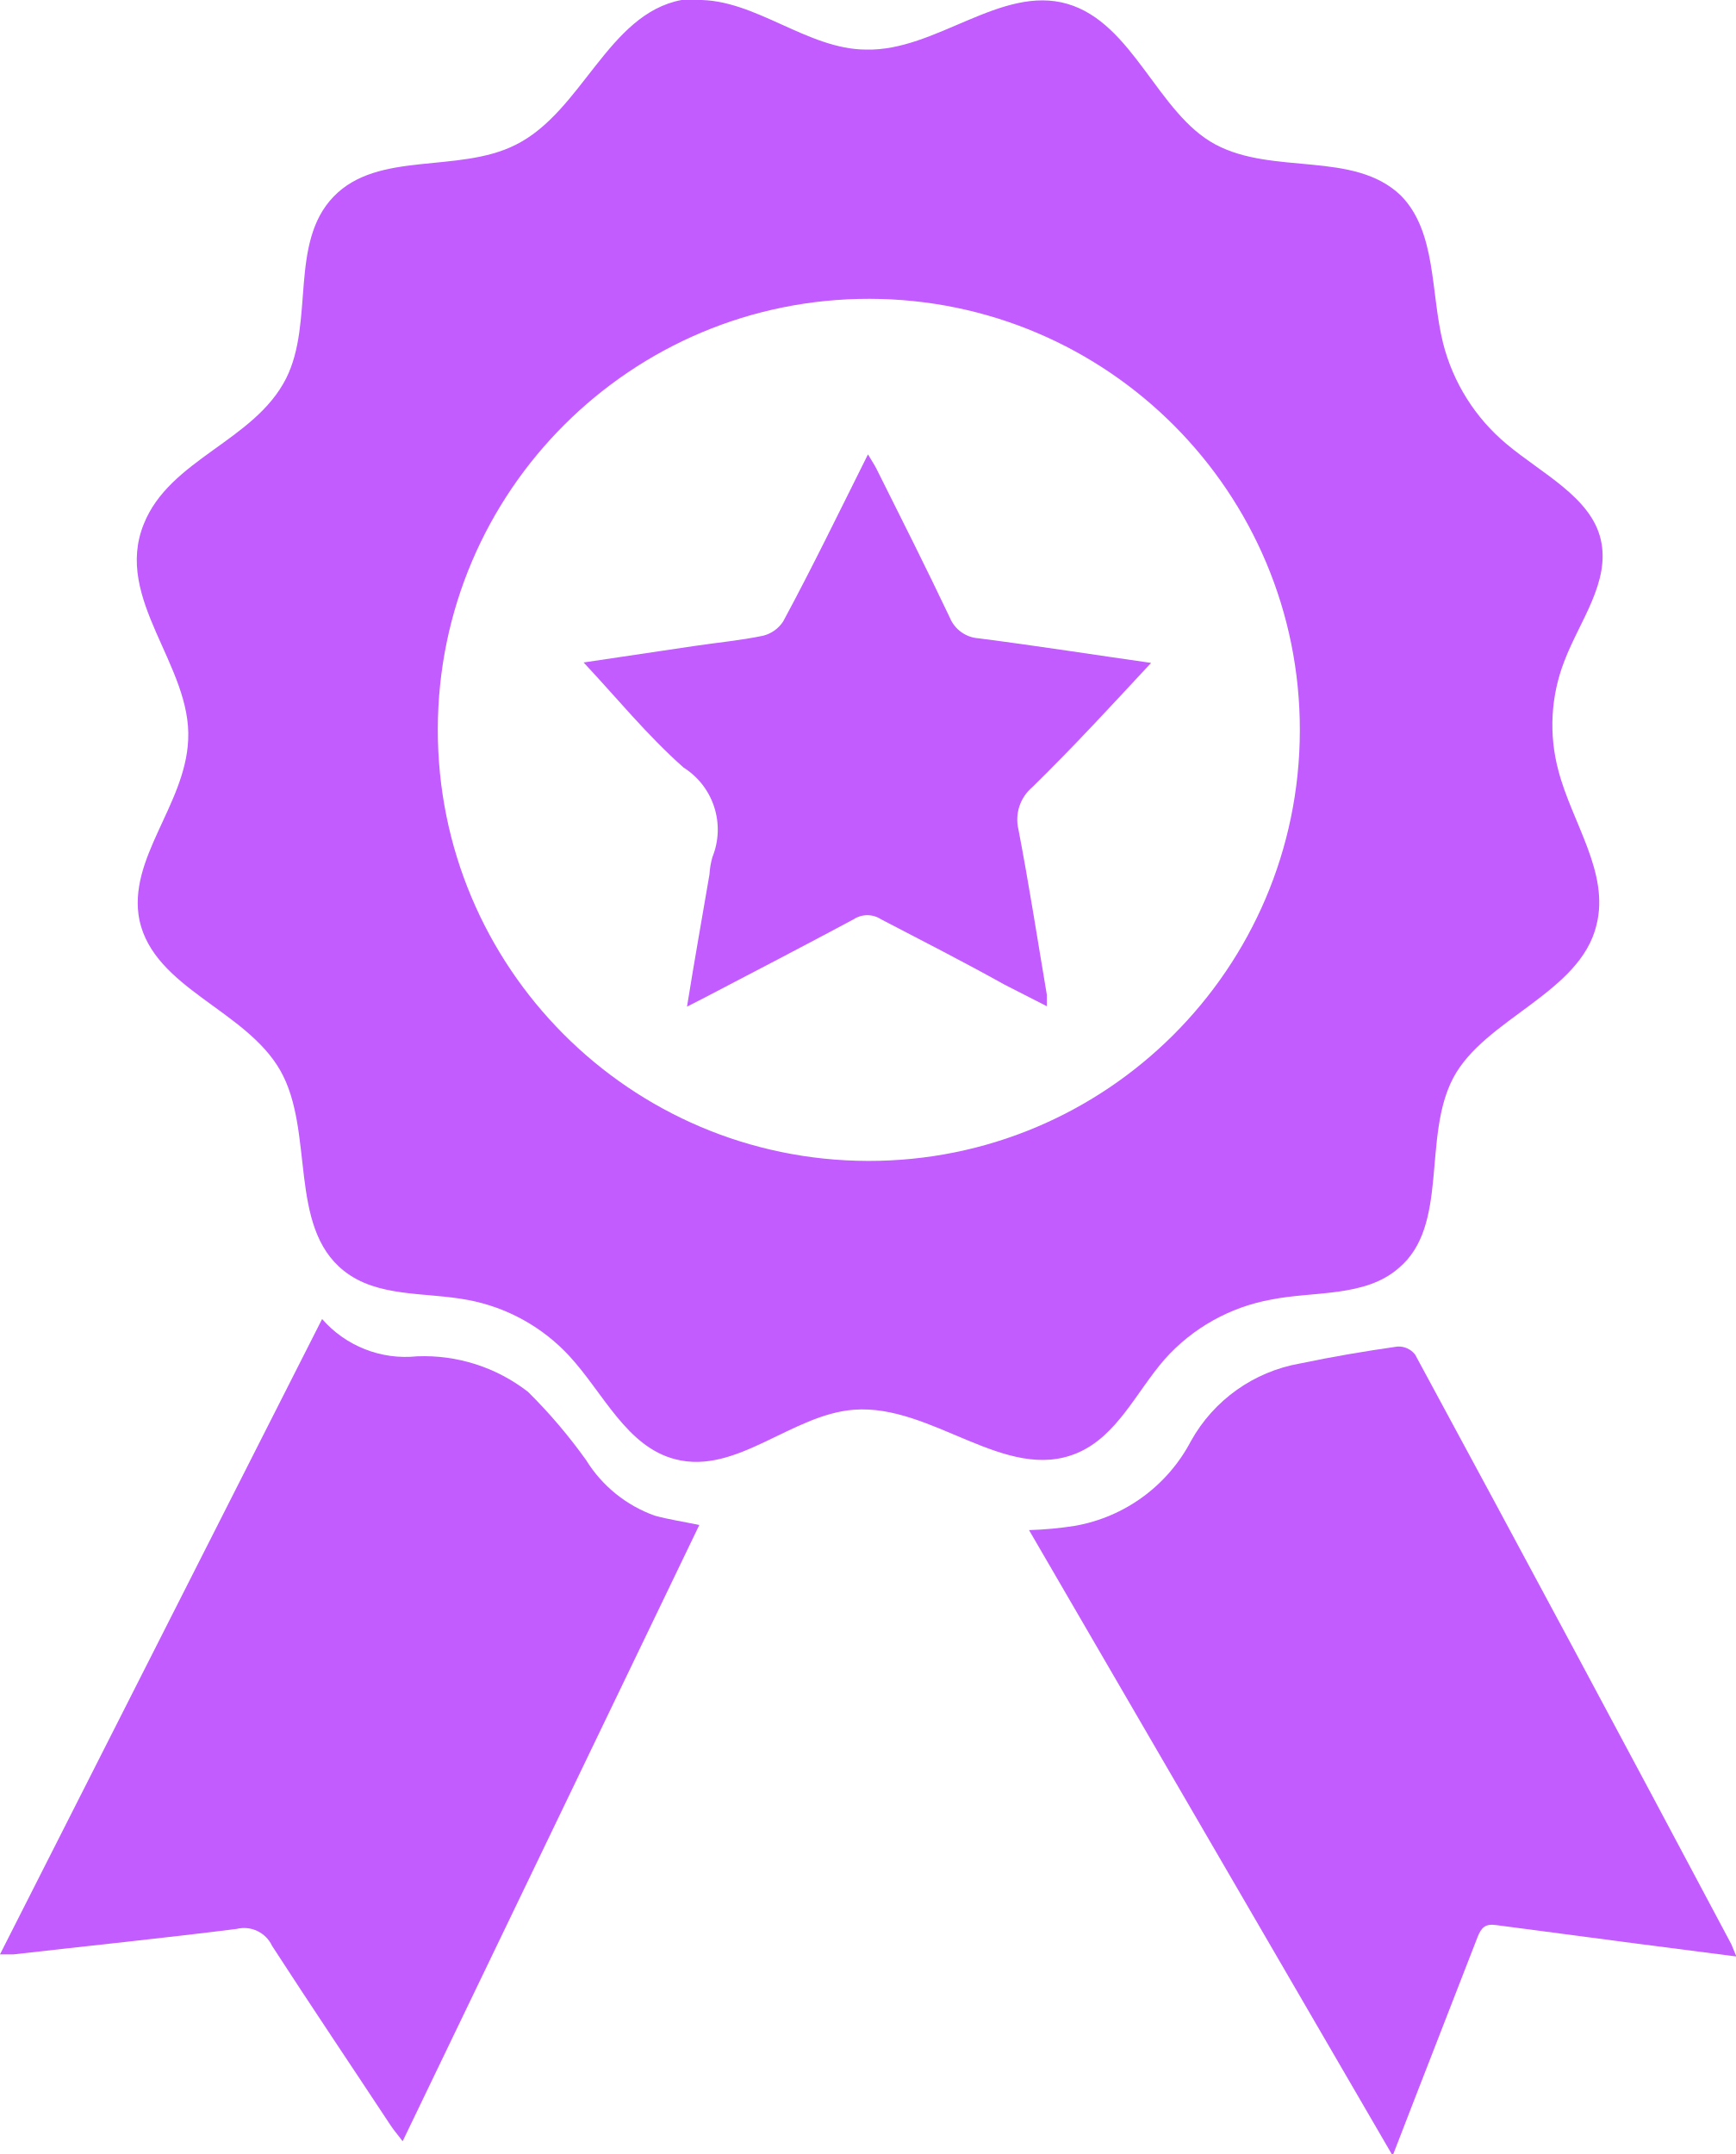
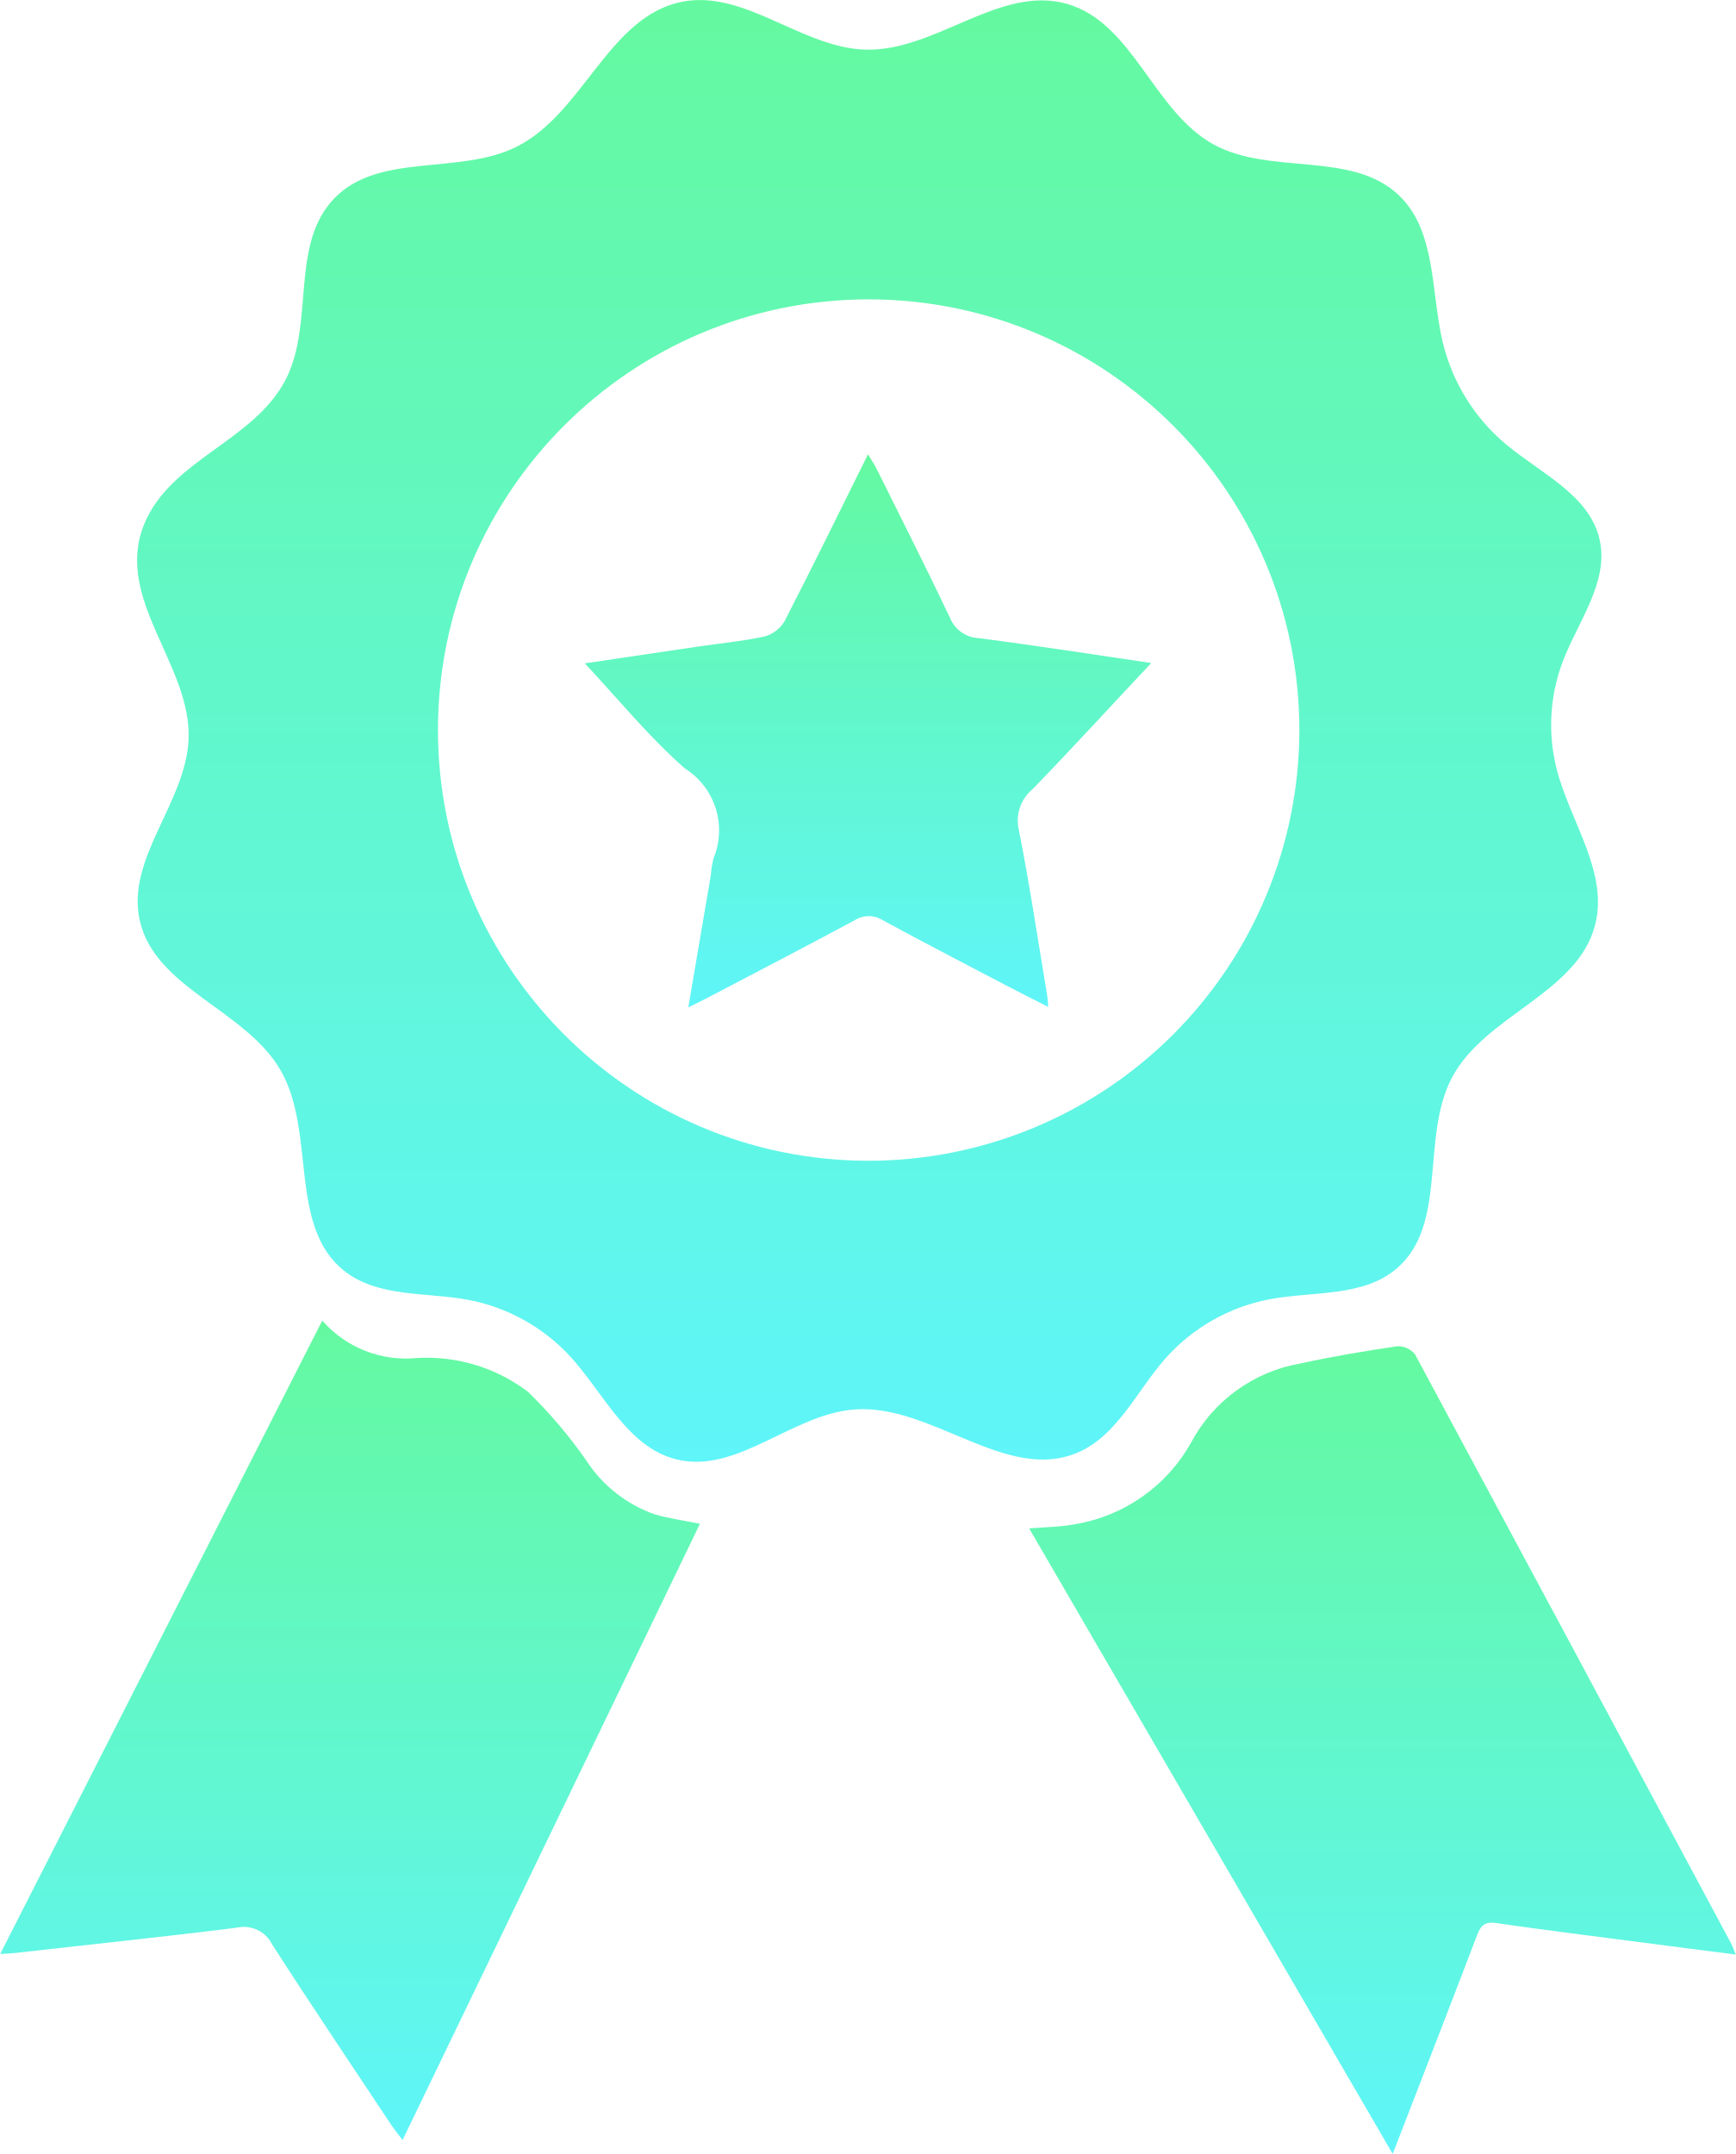
- <svg xmlns="http://www.w3.org/2000/svg" id="Layer_1" data-name="Layer 1" viewBox="0 0 40.96 50.82">
+ <svg xmlns="http://www.w3.org/2000/svg" width="40.961" height="50.827" viewBox="0 0 40.961 50.827">
  <defs>
-     <style>.cls-1{fill:#c25cff;}</style>
+     <style>.a{fill:url(#a);}</style>
+     <linearGradient id="a" x1="0.5" x2="0.5" y2="1" gradientUnits="objectBoundingBox">
+       <stop offset="0" stop-color="#64f9a0" />
+       <stop offset="1" stop-color="#5ff5f9" />
+     </linearGradient>
  </defs>
-   <g id="Group_5707" data-name="Group 5707">
-     <path id="Path_9176" data-name="Path 9176" class="cls-1" d="M25.42,34.28c.94-.4,1.39-1.44,2.06-2.21A4.42,4.42,0,0,1,30,30.66c1-.2,2.21-.05,3-.74,1.2-1,.55-3.09,1.29-4.49s3-2,3.38-3.61c.31-1.23-.58-2.41-.9-3.64a4.15,4.15,0,0,1,.14-2.58c.36-.95,1.09-1.87.86-2.87s-1.4-1.56-2.23-2.26A4.56,4.56,0,0,1,34.05,8.1c-.3-1.2-.15-2.63-1-3.49-1.11-1.06-3-.47-4.37-1.2S26.74.54,25.18.09s-3.1,1.12-4.74,1.08c-1.39,0-2.63-1.2-4-1.17a2.2,2.2,0,0,0-.36,0c-1.74.33-2.34,2.64-3.92,3.42-1.36.68-3.24.13-4.29,1.22S7.42,7.6,6.75,8.93C6,10.41,4,10.83,3.39,12.37c-.71,1.77,1.14,3.33,1.05,5.09C4.37,19,3,20.26,3.29,21.71c.35,1.61,2.5,2.11,3.32,3.54s.18,3.68,1.5,4.73c.8.64,1.93.5,2.93.69A4.35,4.35,0,0,1,13.44,32c.8.87,1.35,2.14,2.5,2.43,1.44.37,2.74-1.06,4.21-1.17C22,33.12,23.73,35,25.42,34.28ZM10.33,17.2A10.17,10.17,0,1,1,20.48,27.39h0A10.17,10.17,0,0,1,10.33,17.2Z" />
-     <path id="Path_9177" data-name="Path 9177" class="cls-1" d="M13.83,34.45a12.4,12.4,0,0,0-1.37-1.61A4,4,0,0,0,9.84,32a2.61,2.61,0,0,1-2.24-.88L0,46.11l.32,0c1.75-.2,3.51-.38,5.26-.6a.73.73,0,0,1,.84.4c.92,1.42,1.87,2.83,2.8,4.24.08.12.17.22.28.37l7-14.54c-.38-.08-.72-.13-1.05-.22A3.15,3.15,0,0,1,13.83,34.45Z" />
-     <path id="Path_9178" data-name="Path 9178" class="cls-1" d="M40.85,45.87q-3.72-7-7.46-13.91a.49.49,0,0,0-.42-.19c-.77.11-1.54.24-2.3.4A3.67,3.67,0,0,0,28.1,34,3.84,3.84,0,0,1,25.36,36a8.46,8.46,0,0,1-1.08.1l8.58,14.76c.69-1.79,1.35-3.47,2-5.15.09-.23.18-.33.45-.29l3.26.43,2.4.31Z" />
-     <path id="Path_9179" data-name="Path 9179" class="cls-1" d="M27.16,15.64c-1.27-.18-2.67-.4-4.07-.58a.79.79,0,0,1-.68-.49c-.56-1.18-1.15-2.35-1.73-3.51-.05-.1-.12-.2-.2-.34-.68,1.36-1.31,2.66-2,3.94A.79.79,0,0,1,18,15c-.53.11-1.07.16-1.61.24l-2.62.39c.77.82,1.5,1.72,2.36,2.48a1.73,1.73,0,0,1,.68,2.11,1.85,1.85,0,0,0-.07.41c-.17,1-.35,2-.53,3.12l.43-.22c1.17-.61,2.34-1.22,3.5-1.84a.59.59,0,0,1,.65,0c1,.52,1.94,1,2.91,1.54l1,.51c0-.14,0-.2,0-.27-.22-1.3-.42-2.6-.67-3.9a1,1,0,0,1,.33-1C25.32,17.63,26.25,16.62,27.16,15.64Z" />
+   <g transform="translate(-2761.313 641.351)">
+     <path class="a" d="M2822.274-607.072c.94-.4,1.393-1.442,2.065-2.21a4.382,4.382,0,0,1,2.472-1.411c1.032-.193,2.219-.047,3.011-.736,1.2-1.043.549-3.086,1.291-4.493.782-1.483,2.966-1.984,3.38-3.608.314-1.231-.575-2.412-.9-3.641a4.225,4.225,0,0,1,.138-2.577c.365-.951,1.091-1.876.867-2.87-.238-1.057-1.4-1.566-2.228-2.264a4.514,4.514,0,0,1-1.467-2.365c-.294-1.2-.145-2.637-1.039-3.493-1.109-1.062-3.024-.466-4.371-1.2-1.425-.779-1.9-2.87-3.461-3.319-1.584-.455-3.094,1.116-4.741,1.08-1.389-.03-2.629-1.2-3.973-1.17a2.164,2.164,0,0,0-.364.038c-1.736.334-2.336,2.642-3.921,3.426-1.355.671-3.238.125-4.291,1.211s-.47,2.921-1.138,4.255c-.741,1.478-2.728,1.9-3.354,3.444-.716,1.764,1.136,3.329,1.049,5.087-.074,1.488-1.473,2.794-1.153,4.249.354,1.611,2.5,2.112,3.324,3.541.845,1.465.175,3.679,1.5,4.733.8.634,1.93.5,2.93.686a4.384,4.384,0,0,1,2.4,1.329c.8.872,1.35,2.14,2.5,2.432,1.436.365,2.731-1.06,4.208-1.174C2818.828-608.234,2820.587-606.361,2822.274-607.072Zm-15.089-17.073a10.167,10.167,0,0,1,10.175-10.142,10.171,10.171,0,0,1,10.153,10.163,10.17,10.17,0,0,1-10.195,10.163A10.169,10.169,0,0,1,2807.185-624.146Z" transform="translate(-35.537)" />
+     <path class="a" d="M2775.144-264.438a11.318,11.318,0,0,0-1.369-1.611,3.954,3.954,0,0,0-2.617-.8,2.623,2.623,0,0,1-2.24-.882l-7.6,14.945c.162-.01.242-.011.322-.02,1.753-.2,3.508-.38,5.258-.6a.749.749,0,0,1,.84.4c.916,1.426,1.865,2.83,2.8,4.242.078.118.169.227.275.368l7.017-14.54c-.379-.077-.721-.126-1.05-.218A3.173,3.173,0,0,1,2775.144-264.438Z" transform="translate(0 -342.458)" />
+     <path class="a" d="M3069.015-246.446q-3.726-6.958-7.464-13.91a.51.51,0,0,0-.423-.195c-.768.113-1.536.243-2.294.408a3.626,3.626,0,0,0-2.567,1.859,3.852,3.852,0,0,1-2.74,1.931c-.335.066-.683.067-1.084.1l8.579,14.76c.693-1.792,1.348-3.473,1.99-5.158.087-.23.182-.329.45-.29,1.085.158,2.174.293,3.262.435.779.1,1.558.2,2.394.309C3069.065-246.324,3069.046-246.388,3069.015-246.446Z" transform="translate(-266.844 -349.033)" />
+     <path class="a" d="M2940.056-507.924c-1.276-.187-2.672-.406-4.072-.587a.769.769,0,0,1-.681-.49c-.561-1.178-1.149-2.343-1.73-3.511-.05-.1-.116-.192-.2-.338-.677,1.363-1.31,2.659-1.971,3.941a.793.793,0,0,1-.479.361c-.528.113-1.07.163-1.605.242-.911.134-1.822.27-2.629.39.771.822,1.5,1.723,2.363,2.481a1.725,1.725,0,0,1,.68,2.107,2.119,2.119,0,0,0-.069.41c-.171,1.009-.344,2.018-.531,3.12.2-.1.315-.154.431-.215,1.167-.612,2.338-1.22,3.5-1.844a.607.607,0,0,1,.653,0c.963.523,1.937,1.027,2.908,1.536.314.165.632.324,1,.51-.011-.133-.012-.2-.023-.265-.217-1.3-.412-2.606-.667-3.9a.963.963,0,0,1,.327-.976C2938.213-505.935,2939.141-506.95,2940.056-507.924Z" transform="translate(-151.576 -117.782)" />
  </g>
</svg>
